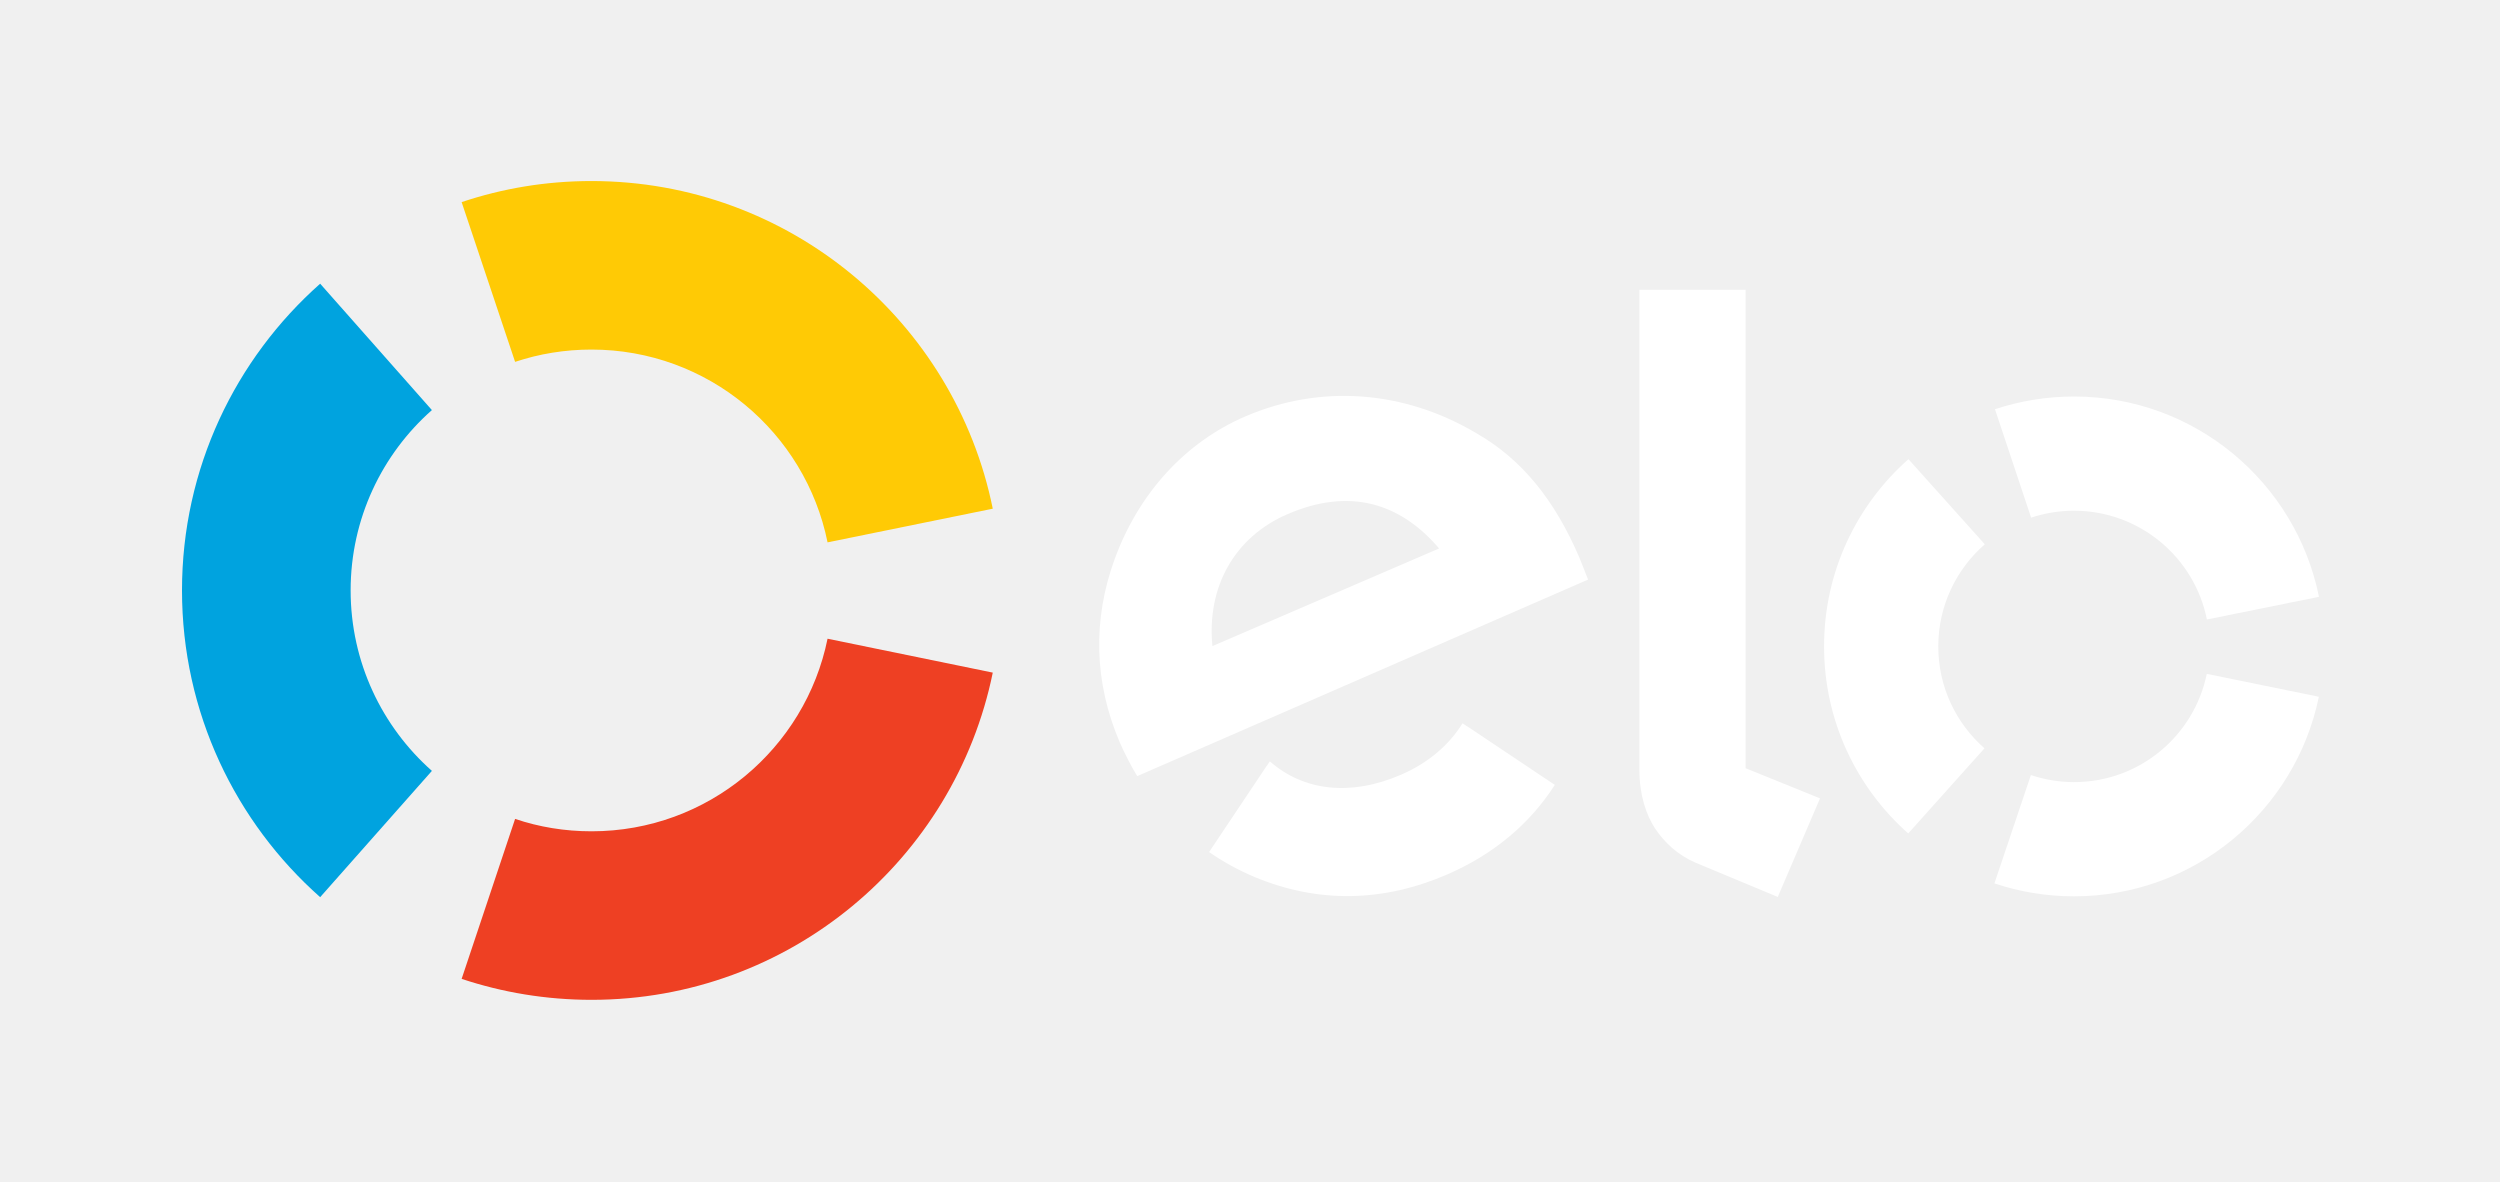
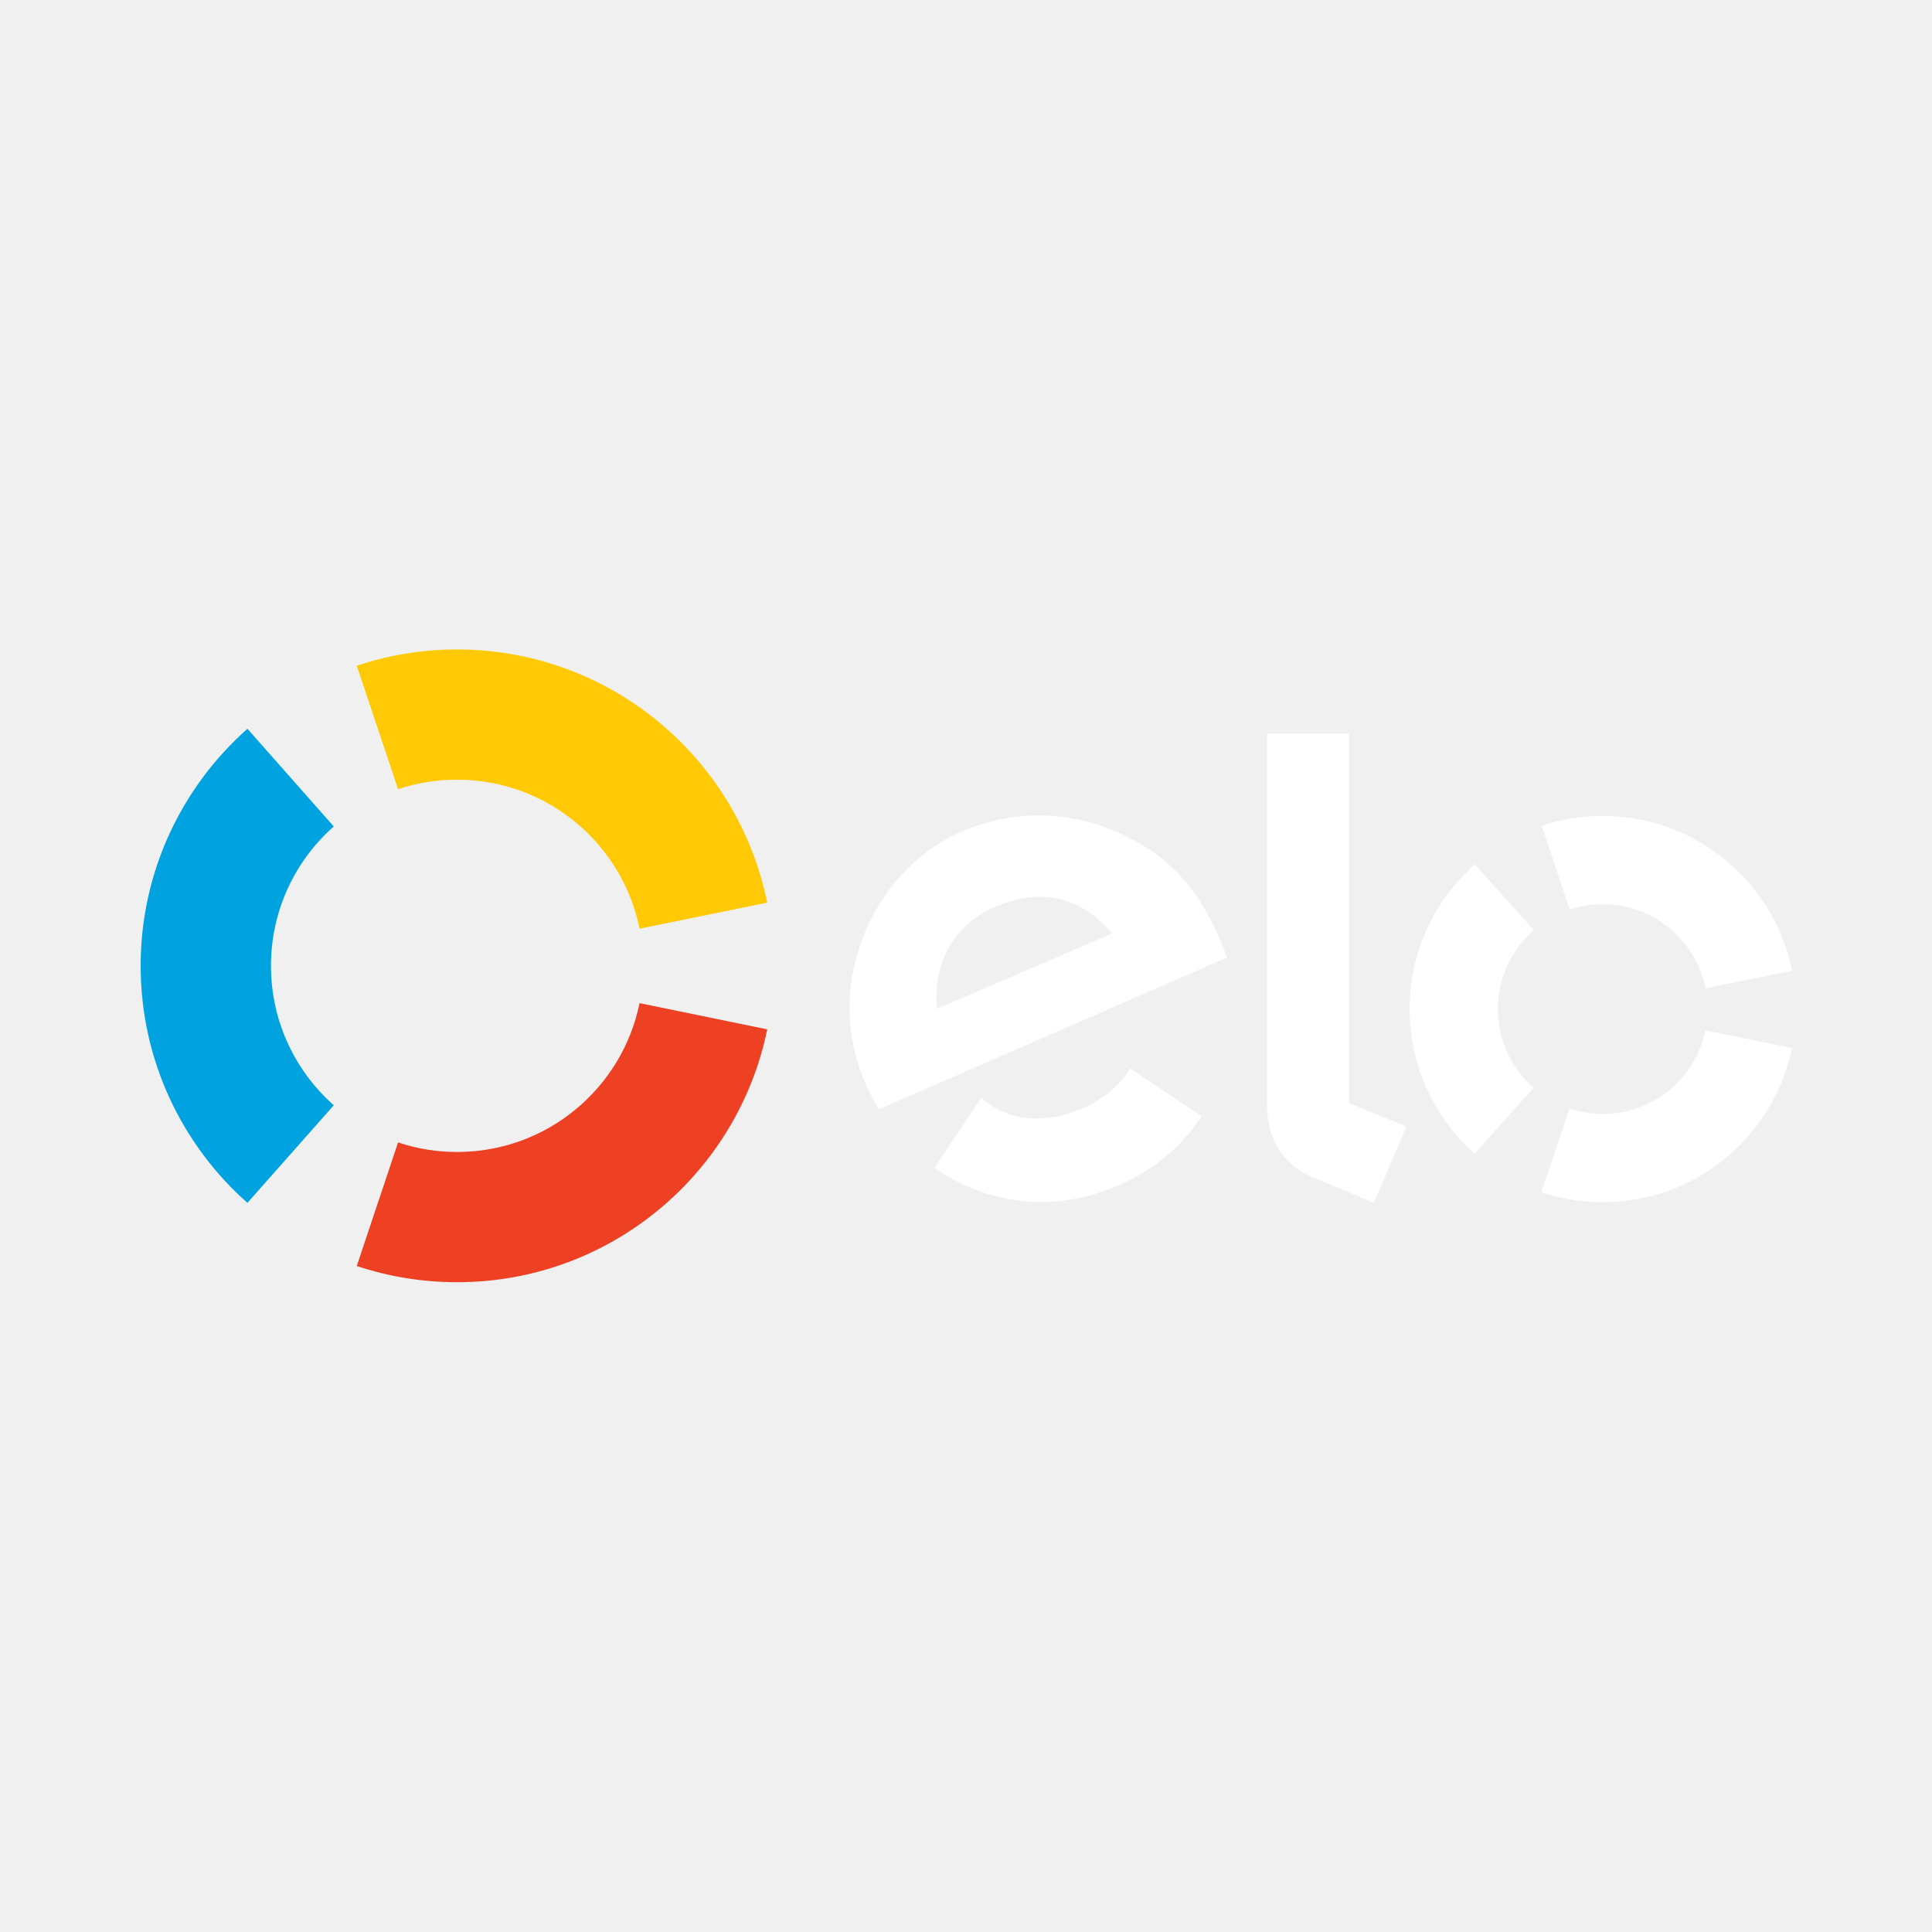
- <svg xmlns="http://www.w3.org/2000/svg" version="1.1" id="Layer_1" x="0px" y="0px" viewBox="0 0 2337.9 1104.7" style="enable-background:new 0 0 2337.9 1104.7;" xml:space="preserve">
-   <style type="text/css">
- 	.st0{fill:#FFCA05;}
- 	.st1{fill:#00A3DF;}
- 	.st2{fill:#EE4023;}
- 	.st3{fill:#FFFFFF;}
- </style>
+ <svg xmlns="http://www.w3.org/2000/svg" version="1.1" id="Layer_1" height="24" width="24" viewBox="0 0 2337.9 1104.7" style="enable-background:new 0 0 2337.9 1104.7;" xml:space="preserve">
  <g>
    <g>
      <g>
-         <path class="st0" d="M481.7,338.4c22.5-7.5,46.5-11.5,71.4-11.5c109,0,200,77.4,220.8,180.3l154.5-31.5     c-35.4-174.8-190-306.4-375.3-306.4c-42.5,0-83.2,6.9-121.4,19.7L481.7,338.4z" />
-         <path class="st1" d="M299.4,839l104.5-118.1c-46.6-41.3-76-101.6-76-168.8c0-67.1,29.4-127.4,76-168.6L299.4,265.3     C220.2,335.5,170.2,438,170.2,552.1C170.2,666.3,220.2,768.8,299.4,839" />
-         <path class="st2" d="M773.9,597.3C753,700.1,662.1,777.4,553.2,777.4c-25,0-49.1-4-71.5-11.6l-50,149.6     c38.2,12.7,79,19.6,121.5,19.6c185.1,0,339.6-131.4,375.2-306L773.9,597.3z" />
+         <path fill="#FFCA05" d="M481.7,338.4c22.5-7.5,46.5-11.5,71.4-11.5c109,0,200,77.4,220.8,180.3l154.5-31.5     c-35.4-174.8-190-306.4-375.3-306.4c-42.5,0-83.2,6.9-121.4,19.7L481.7,338.4z" />
+         <path fill="#00A3DF" d="M299.4,839l104.5-118.1c-46.6-41.3-76-101.6-76-168.8c0-67.1,29.4-127.4,76-168.6L299.4,265.3     C220.2,335.5,170.2,438,170.2,552.1C170.2,666.3,220.2,768.8,299.4,839" />
+         <path fill="#EE4023" d="M773.9,597.3C753,700.1,662.1,777.4,553.2,777.4c-25,0-49.1-4-71.5-11.6l-50,149.6     c38.2,12.7,79,19.6,121.5,19.6c185.1,0,339.6-131.4,375.2-306L773.9,597.3z" />
      </g>
    </g>
-     <path class="st3" d="M1063.5,725.8c-5.1-8.2-11.9-21.3-16.1-31c-24.5-56.8-25.6-115.6-5-172c22.7-61.9,66.1-109.2,122.2-133.4   c70.5-30.3,148.4-24.4,216,15.7c42.9,24.6,73.3,62.6,96.4,116.4c2.9,6.9,5.5,14.2,8.1,20.5L1063.5,725.8z M1204.3,480.7   c-50.1,21.5-75.9,68.5-70.5,123.5l212-91.3C1309.3,470.1,1261.9,455.9,1204.3,480.7z M1372.2,679.3c-0.1,0-0.1,0.1-0.1,0.1l-4.4-3   c-12.7,20.5-32.4,37.2-57.3,48c-47.4,20.6-91.3,15.3-122.9-12.4l-2.9,4.4c0,0,0-0.1-0.1-0.1l-53.8,80.5   c13.4,9.3,27.7,17.1,42.7,23.4c59.4,24.7,120.2,23.5,180.1-2.5c43.3-18.8,77.3-47.4,100.5-83.7L1372.2,679.3z" />
-     <path class="st3" d="M1632.4,271v447.4l69.6,28.2l-39.5,92.2l-76.8-32c-17.2-7.5-29-18.9-37.8-31.8c-8.5-13.1-14.8-31.2-14.8-55.4   V271H1632.4z" />
+     <path fill="#FFFFFF" d="M1063.5,725.8c-5.1-8.2-11.9-21.3-16.1-31c-24.5-56.8-25.6-115.6-5-172c22.7-61.9,66.1-109.2,122.2-133.4   c70.5-30.3,148.4-24.4,216,15.7c42.9,24.6,73.3,62.6,96.4,116.4c2.9,6.9,5.5,14.2,8.1,20.5L1063.5,725.8z M1204.3,480.7   c-50.1,21.5-75.9,68.5-70.5,123.5l212-91.3C1309.3,470.1,1261.9,455.9,1204.3,480.7z M1372.2,679.3c-0.1,0-0.1,0.1-0.1,0.1l-4.4-3   c-12.7,20.5-32.4,37.2-57.3,48c-47.4,20.6-91.3,15.3-122.9-12.4l-2.9,4.4c0,0,0-0.1-0.1-0.1l-53.8,80.5   c13.4,9.3,27.7,17.1,42.7,23.4c59.4,24.7,120.2,23.5,180.1-2.5c43.3-18.8,77.3-47.4,100.5-83.7L1372.2,679.3z" />
+     <path fill="#FFFFFF" d="M1632.4,271v447.4l69.6,28.2l-39.5,92.2l-76.8-32c-17.2-7.5-29-18.9-37.8-31.8c-8.5-13.1-14.8-31.2-14.8-55.4   V271H1632.4z" />
    <g>
-       <path class="st3" d="M1812.6,604.5c0-38.1,16.9-72.3,43.5-95.5l-71.4-79.6c-48.4,42.8-78.9,105.3-78.9,174.9    c-0.1,69.7,30.4,132.3,78.7,175.1l71.3-79.6C1829.3,676.5,1812.6,642.5,1812.6,604.5z" />
-       <path class="st3" d="M1939.4,731.4c-14,0-27.6-2.4-40.2-6.6l-34.1,101.3c23.3,7.8,48.2,12.1,74.2,12.1    c113,0.1,207.3-80.1,229.2-186.6l-104.8-21.4C2051.8,688.1,2000.7,731.5,1939.4,731.4z" />
-       <path class="st3" d="M1939.7,370.8c-25.9,0-50.8,4.2-74.1,11.9l33.8,101.4c12.7-4.2,26.2-6.5,40.2-6.5    c61.4,0.1,112.6,43.7,124.2,101.7l104.8-21.2C2147.1,451.4,2052.8,370.9,1939.7,370.8z" />
+       <path fill="#FFFFFF" d="M1812.6,604.5c0-38.1,16.9-72.3,43.5-95.5l-71.4-79.6c-48.4,42.8-78.9,105.3-78.9,174.9    c-0.1,69.7,30.4,132.3,78.7,175.1l71.3-79.6C1829.3,676.5,1812.6,642.5,1812.6,604.5z" />
+       <path fill="#FFFFFF" d="M1939.4,731.4c-14,0-27.6-2.4-40.2-6.6l-34.1,101.3c23.3,7.8,48.2,12.1,74.2,12.1    c113,0.1,207.3-80.1,229.2-186.6l-104.8-21.4C2051.8,688.1,2000.7,731.5,1939.4,731.4z" />
+       <path fill="#FFFFFF" d="M1939.7,370.8c-25.9,0-50.8,4.2-74.1,11.9l33.8,101.4c12.7-4.2,26.2-6.5,40.2-6.5    c61.4,0.1,112.6,43.7,124.2,101.7l104.8-21.2C2147.1,451.4,2052.8,370.9,1939.7,370.8z" />
    </g>
  </g>
</svg>
